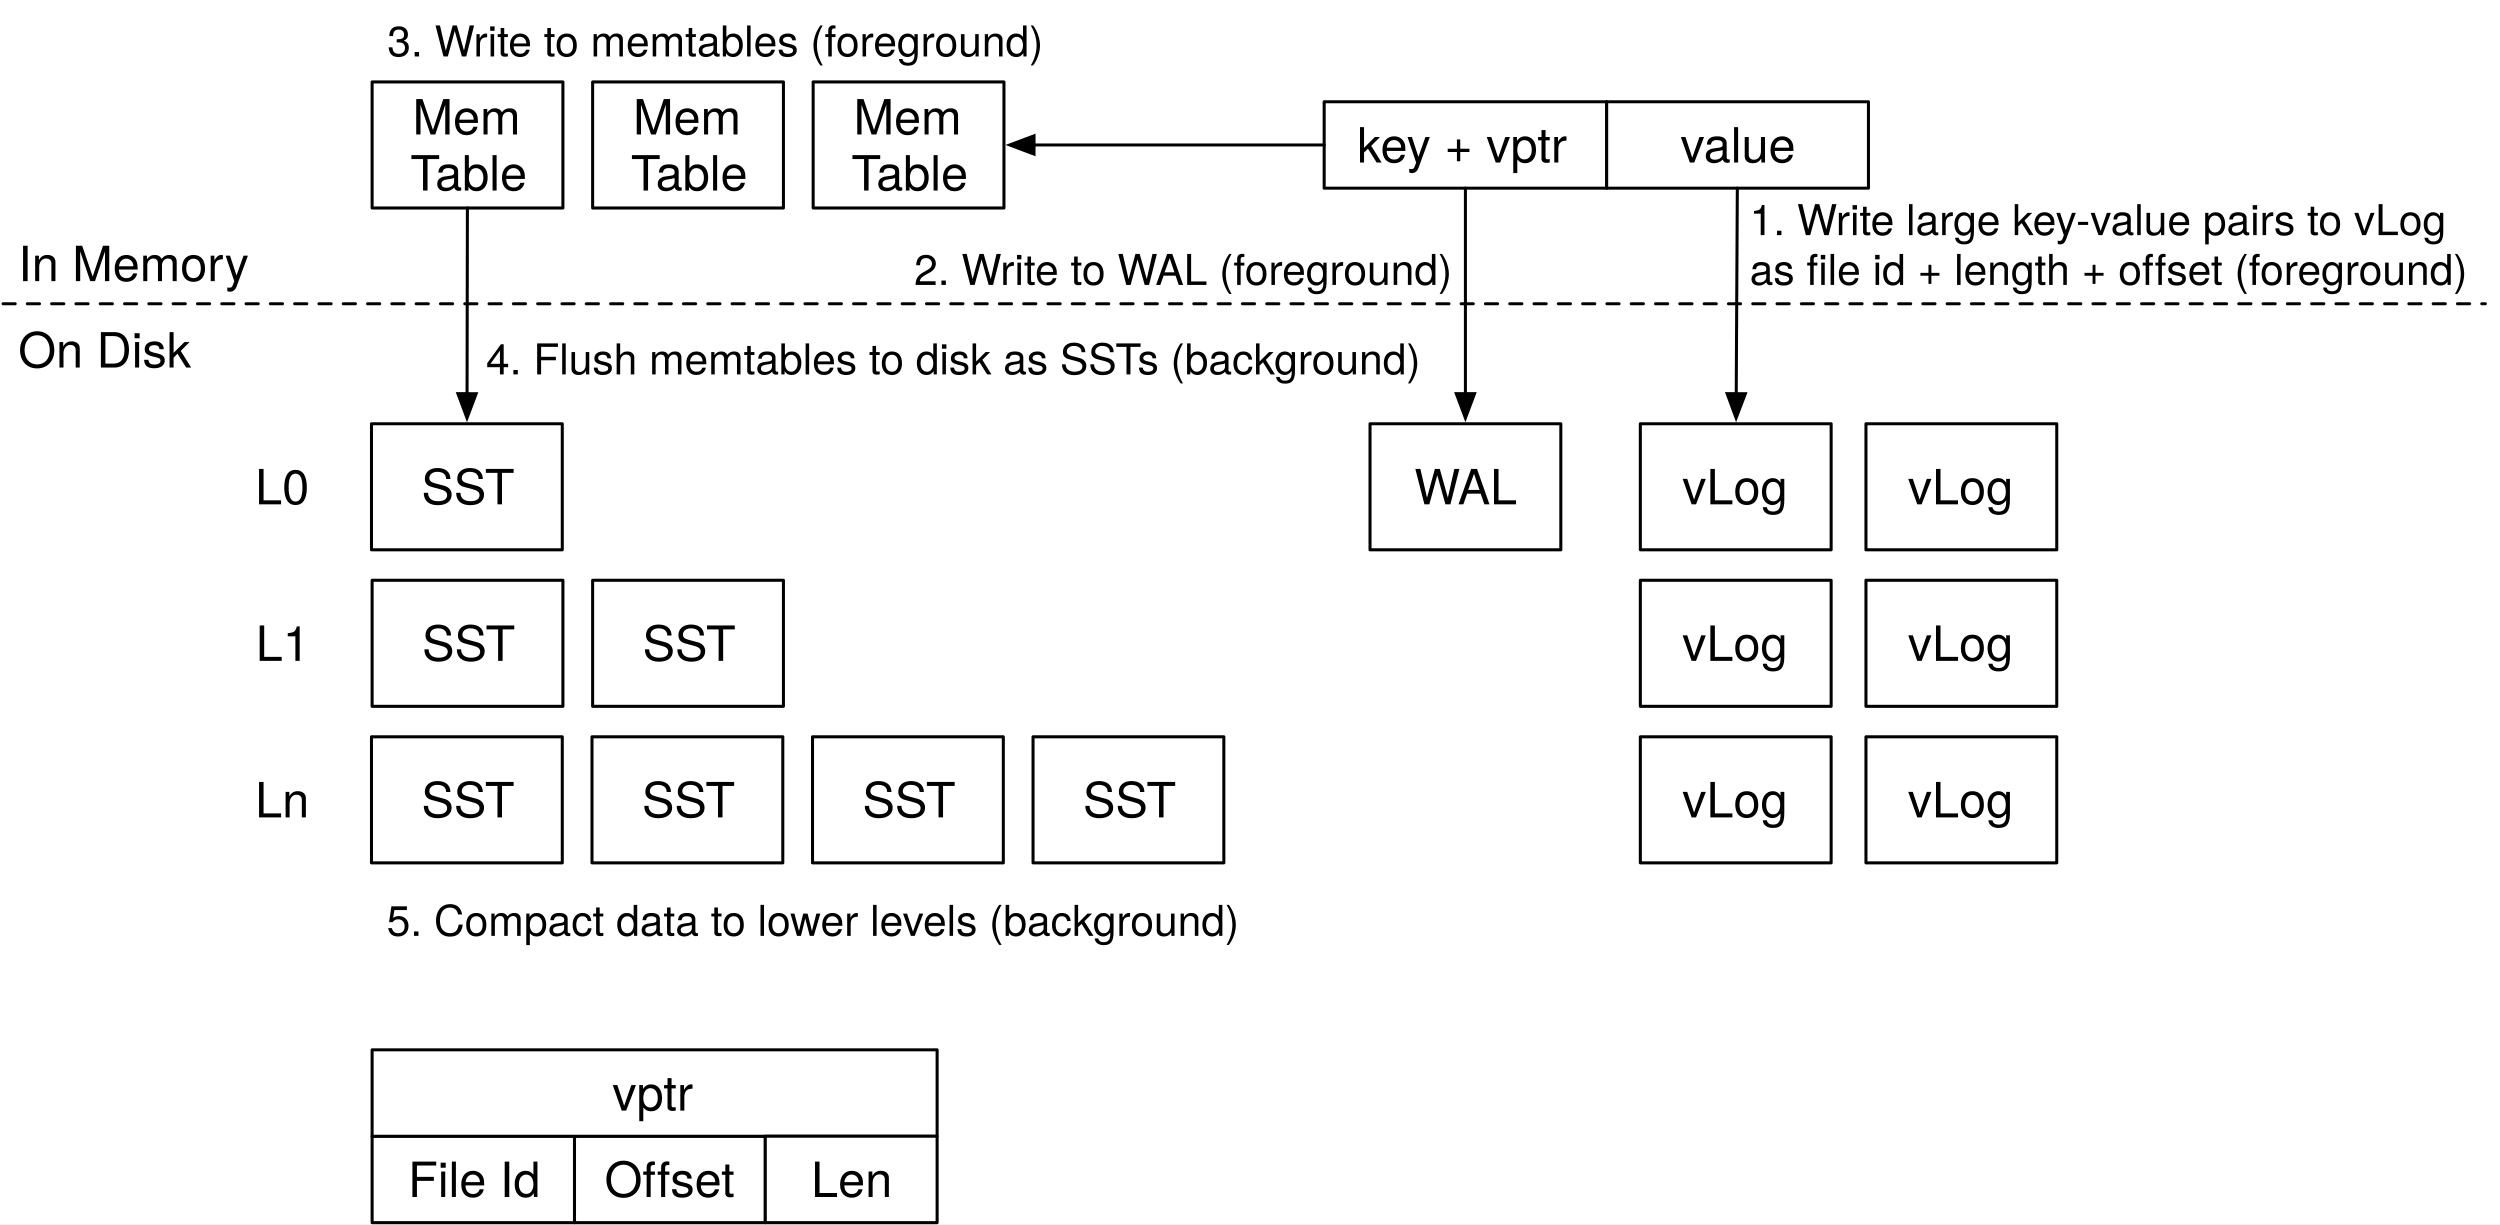
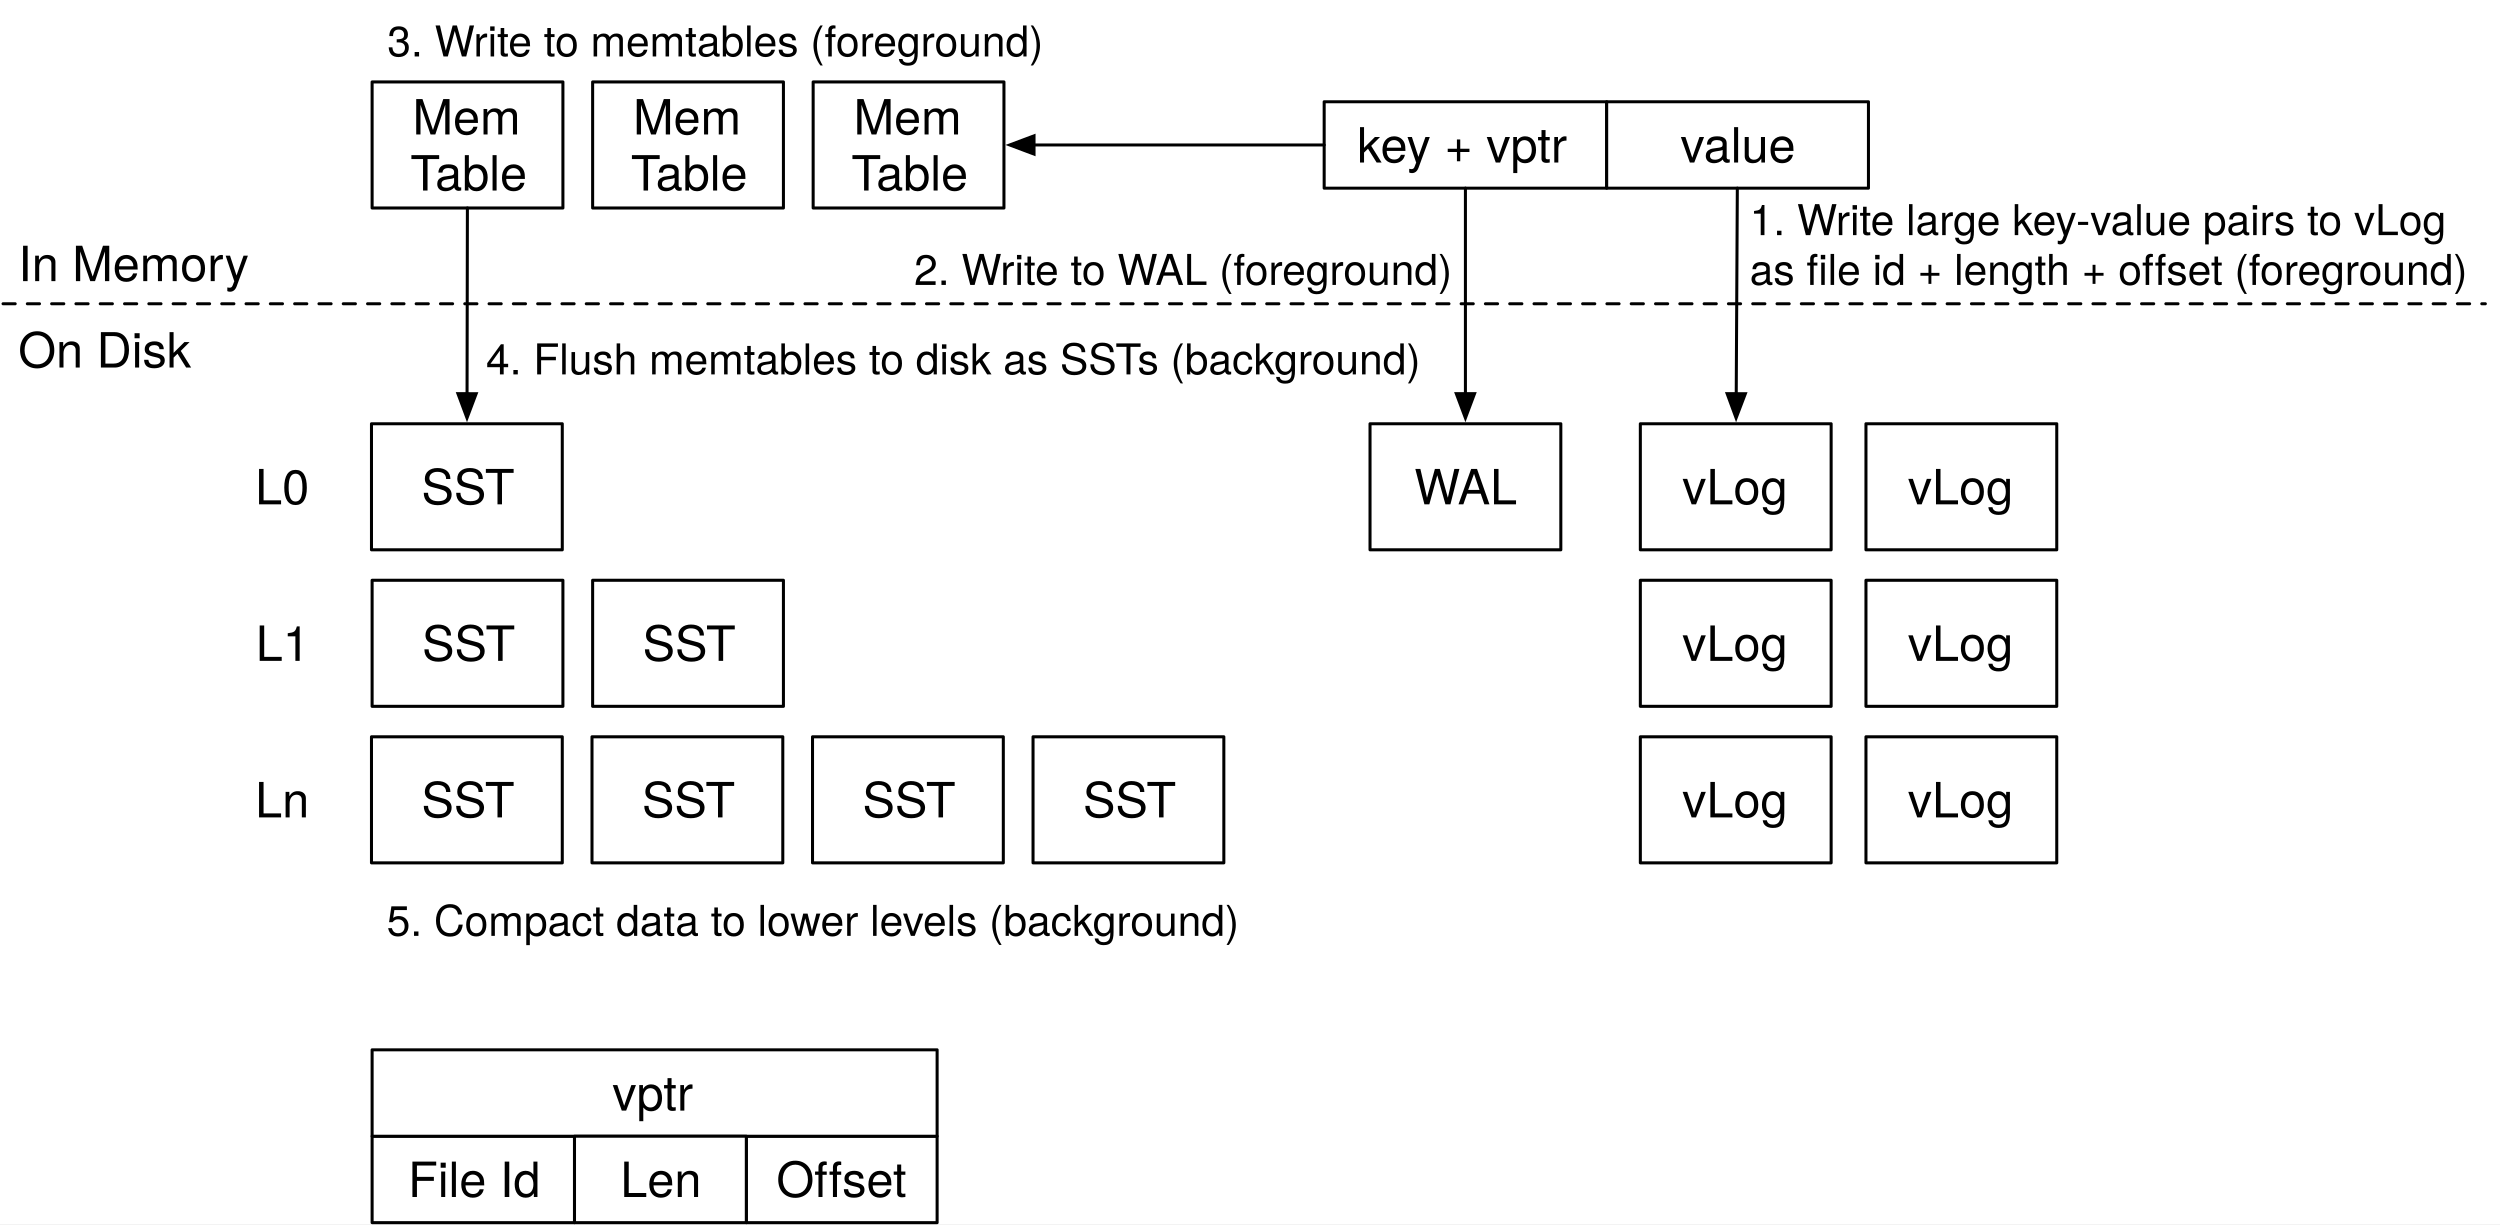
<svg xmlns="http://www.w3.org/2000/svg" version="1.1" viewBox="92 184 823 403" width="823" height="403">
  <defs>
    <marker orient="auto" overflow="visible" markerUnits="strokeWidth" id="FilledArrow_Marker" stroke-linejoin="miter" stroke-miterlimit="10" viewBox="-1 -4 10 8" markerWidth="10" markerHeight="8" color="black">
      <g>
        <path d="M 8 0 L 0 -3 L 0 3 Z" fill="currentColor" stroke="currentColor" stroke-width="1" />
      </g>
    </marker>
  </defs>
  <g id="write-badger" stroke-opacity="1" fill-opacity="1" stroke-dasharray="none" fill="none" stroke="none">
    <rect fill="white" x="92" y="184" width="823" height="403" />
    <g id="write-badger_Layer_1">
      <g id="Graphic_2">
        <rect x="214.292" y="323.5" width="62.81" height="41.5" fill="white" />
        <rect x="214.292" y="323.5" width="62.81" height="41.5" stroke="black" stroke-linecap="round" stroke-linejoin="round" stroke-width="1" />
        <text transform="translate(219.292 335.026)" fill="black">
          <tspan font-family="Helvetica Neue" font-size="16" fill="black" x="11.445" y="15" xml:space="preserve">SST</tspan>
        </text>
      </g>
      <g id="Graphic_5">
        <text transform="translate(176 335.026)" fill="black">
          <tspan font-family="Helvetica Neue" font-size="16" fill="black" x="6394885e-19" y="15" xml:space="preserve">L0</tspan>
        </text>
      </g>
      <g id="Graphic_8">
        <rect x="214.5" y="375.026" width="62.81" height="41.5" fill="white" />
        <rect x="214.5" y="375.026" width="62.81" height="41.5" stroke="black" stroke-linecap="round" stroke-linejoin="round" stroke-width="1" />
        <text transform="translate(219.5 386.552)" fill="black">
          <tspan font-family="Helvetica Neue" font-size="16" fill="black" x="11.445" y="15" xml:space="preserve">SST</tspan>
        </text>
      </g>
      <g id="Graphic_7">
        <rect x="287.095" y="375.026" width="62.81" height="41.5" fill="white" />
        <rect x="287.095" y="375.026" width="62.81" height="41.5" stroke="black" stroke-linecap="round" stroke-linejoin="round" stroke-width="1" />
        <text transform="translate(292.0948 386.552)" fill="black">
          <tspan font-family="Helvetica Neue" font-size="16" fill="black" x="11.445" y="15" xml:space="preserve">SST</tspan>
        </text>
      </g>
      <g id="Graphic_10">
        <text transform="translate(176.208 386.552)" fill="black">
          <tspan font-family="Helvetica Neue" font-size="16" fill="black" x="6394885e-19" y="15" xml:space="preserve">L1</tspan>
        </text>
      </g>
      <g id="Graphic_13">
        <rect x="286.887" y="426.552" width="62.81" height="41.5" fill="white" />
        <rect x="286.887" y="426.552" width="62.81" height="41.5" stroke="black" stroke-linecap="round" stroke-linejoin="round" stroke-width="1" />
        <text transform="translate(291.8868 438.078)" fill="black">
          <tspan font-family="Helvetica Neue" font-size="16" fill="black" x="11.445" y="15" xml:space="preserve">SST</tspan>
        </text>
      </g>
      <g id="Graphic_12">
        <rect x="359.482" y="426.552" width="62.81" height="41.5" fill="white" />
        <rect x="359.482" y="426.552" width="62.81" height="41.5" stroke="black" stroke-linecap="round" stroke-linejoin="round" stroke-width="1" />
        <text transform="translate(364.4817 438.078)" fill="black">
          <tspan font-family="Helvetica Neue" font-size="16" fill="black" x="11.445" y="15" xml:space="preserve">SST</tspan>
        </text>
      </g>
      <g id="Graphic_11">
        <text transform="translate(176 438.078)" fill="black">
          <tspan font-family="Helvetica Neue" font-size="16" fill="black" x="6394885e-19" y="15" xml:space="preserve">Ln</tspan>
        </text>
      </g>
      <g id="Graphic_15">
        <rect x="214.292" y="426.552" width="62.81" height="41.5" fill="white" />
        <rect x="214.292" y="426.552" width="62.81" height="41.5" stroke="black" stroke-linecap="round" stroke-linejoin="round" stroke-width="1" />
        <text transform="translate(219.292 438.078)" fill="black">
          <tspan font-family="Helvetica Neue" font-size="16" fill="black" x="11.445" y="15" xml:space="preserve">SST</tspan>
        </text>
      </g>
      <g id="Graphic_16">
        <rect x="432.077" y="426.552" width="62.81" height="41.5" fill="white" />
        <rect x="432.077" y="426.552" width="62.81" height="41.5" stroke="black" stroke-linecap="round" stroke-linejoin="round" stroke-width="1" />
        <text transform="translate(437.0765 438.078)" fill="black">
          <tspan font-family="Helvetica Neue" font-size="16" fill="black" x="11.445" y="15" xml:space="preserve">SST</tspan>
        </text>
      </g>
      <g id="Line_20">
        <line x1="93" y1="284" x2="910.177" y2="284" stroke="black" stroke-linecap="round" stroke-linejoin="round" stroke-dasharray="4.0,4.0" stroke-width="1" />
      </g>
      <g id="Graphic_21">
        <text transform="translate(98 290)" fill="black">
          <tspan font-family="Helvetica Neue" font-size="16" fill="black" x="0" y="15" xml:space="preserve">On Disk</tspan>
        </text>
      </g>
      <g id="Graphic_22">
        <text transform="translate(98 261.552)" fill="black">
          <tspan font-family="Helvetica Neue" font-size="16" fill="black" x="0" y="15" xml:space="preserve">In Memory</tspan>
        </text>
      </g>
      <g id="Graphic_23">
        <rect x="214.5" y="210.974" width="62.81" height="41.5" fill="white" />
        <rect x="214.5" y="210.974" width="62.81" height="41.5" stroke="black" stroke-linecap="round" stroke-linejoin="round" stroke-width="1" />
        <text transform="translate(219.5 213.276)" fill="black">
          <tspan font-family="Helvetica Neue" font-size="16" fill="black" x="8.317" y="15" xml:space="preserve">Mem </tspan>
          <tspan font-family="Helvetica Neue" font-size="16" fill="black" x="7.589" y="33.448" xml:space="preserve">Table</tspan>
        </text>
      </g>
      <g id="Graphic_24">
        <rect x="287.095" y="210.974" width="62.81" height="41.5" fill="white" />
        <rect x="287.095" y="210.974" width="62.81" height="41.5" stroke="black" stroke-linecap="round" stroke-linejoin="round" stroke-width="1" />
        <text transform="translate(292.0948 213.276)" fill="black">
          <tspan font-family="Helvetica Neue" font-size="16" fill="black" x="8.317" y="15" xml:space="preserve">Mem </tspan>
          <tspan font-family="Helvetica Neue" font-size="16" fill="black" x="7.589" y="33.448" xml:space="preserve">Table</tspan>
        </text>
      </g>
      <g id="Graphic_25">
        <rect x="359.69" y="210.974" width="62.81" height="41.5" fill="white" />
        <rect x="359.69" y="210.974" width="62.81" height="41.5" stroke="black" stroke-linecap="round" stroke-linejoin="round" stroke-width="1" />
        <text transform="translate(364.6897 213.276)" fill="black">
          <tspan font-family="Helvetica Neue" font-size="16" fill="black" x="8.317" y="15" xml:space="preserve">Mem </tspan>
          <tspan font-family="Helvetica Neue" font-size="16" fill="black" x="7.589" y="33.448" xml:space="preserve">Table</tspan>
        </text>
      </g>
      <g id="Graphic_27">
        <rect x="632" y="323.5" width="62.81" height="41.5" fill="white" />
        <rect x="632" y="323.5" width="62.81" height="41.5" stroke="black" stroke-linecap="round" stroke-linejoin="round" stroke-width="1" />
        <text transform="translate(637 335.026)" fill="black">
          <tspan font-family="Helvetica Neue" font-size="16" fill="black" x="8.773" y="15" xml:space="preserve">vLog</tspan>
        </text>
      </g>
      <g id="Graphic_30">
        <rect x="706.273" y="323.5" width="62.81" height="41.5" fill="white" />
        <rect x="706.273" y="323.5" width="62.81" height="41.5" stroke="black" stroke-linecap="round" stroke-linejoin="round" stroke-width="1" />
        <text transform="translate(711.2732 335.026)" fill="black">
          <tspan font-family="Helvetica Neue" font-size="16" fill="black" x="8.773" y="15" xml:space="preserve">vLog</tspan>
        </text>
      </g>
      <g id="Graphic_31">
        <rect x="632" y="375.026" width="62.81" height="41.5" fill="white" />
        <rect x="632" y="375.026" width="62.81" height="41.5" stroke="black" stroke-linecap="round" stroke-linejoin="round" stroke-width="1" />
        <text transform="translate(637 386.552)" fill="black">
          <tspan font-family="Helvetica Neue" font-size="16" fill="black" x="8.773" y="15" xml:space="preserve">vLog</tspan>
        </text>
      </g>
      <g id="Graphic_32">
        <rect x="706.273" y="375.026" width="62.81" height="41.5" fill="white" />
        <rect x="706.273" y="375.026" width="62.81" height="41.5" stroke="black" stroke-linecap="round" stroke-linejoin="round" stroke-width="1" />
        <text transform="translate(711.2732 386.552)" fill="black">
          <tspan font-family="Helvetica Neue" font-size="16" fill="black" x="8.773" y="15" xml:space="preserve">vLog</tspan>
        </text>
      </g>
      <g id="Graphic_34">
        <rect x="632" y="426.552" width="62.81" height="41.5" fill="white" />
        <rect x="632" y="426.552" width="62.81" height="41.5" stroke="black" stroke-linecap="round" stroke-linejoin="round" stroke-width="1" />
        <text transform="translate(637 438.078)" fill="black">
          <tspan font-family="Helvetica Neue" font-size="16" fill="black" x="8.773" y="15" xml:space="preserve">vLog</tspan>
        </text>
      </g>
      <g id="Graphic_33">
        <rect x="706.273" y="426.552" width="62.81" height="41.5" fill="white" />
        <rect x="706.273" y="426.552" width="62.81" height="41.5" stroke="black" stroke-linecap="round" stroke-linejoin="round" stroke-width="1" />
        <text transform="translate(711.2732 438.078)" fill="black">
          <tspan font-family="Helvetica Neue" font-size="16" fill="black" x="8.773" y="15" xml:space="preserve">vLog</tspan>
        </text>
      </g>
      <g id="Graphic_38">
        <rect x="543.012" y="323.5" width="62.81" height="41.5" fill="white" />
        <rect x="543.012" y="323.5" width="62.81" height="41.5" stroke="black" stroke-linecap="round" stroke-linejoin="round" stroke-width="1" />
        <text transform="translate(548.0121 335.026)" fill="black">
          <tspan font-family="Helvetica Neue" font-size="16" fill="black" x="9.557" y="15" xml:space="preserve">WAL</tspan>
        </text>
      </g>
      <g id="Graphic_39">
        <rect x="527.917" y="217.5" width="93" height="28.448" fill="white" />
        <rect x="527.917" y="217.5" width="93" height="28.448" stroke="black" stroke-linecap="round" stroke-linejoin="round" stroke-width="1" />
        <text transform="translate(532.9173 222.5)" fill="black">
          <tspan font-family="Helvetica Neue" font-size="16" fill="black" x="5.876" y="15" xml:space="preserve">key + vptr</tspan>
        </text>
      </g>
      <g id="Line_41">
        <line x1="574.417" y1="245.948" x2="574.417" y2="313.6" marker-end="url(#FilledArrow_Marker)" stroke="black" stroke-linecap="round" stroke-linejoin="round" stroke-width="1" />
      </g>
      <g id="Line_44">
        <line x1="245.867" y1="252.474" x2="245.754" y2="313.6" marker-end="url(#FilledArrow_Marker)" stroke="black" stroke-linecap="round" stroke-linejoin="round" stroke-width="1" />
      </g>
      <g id="Line_45">
        <line x1="527.917" y1="231.724" x2="432.4" y2="231.724" marker-end="url(#FilledArrow_Marker)" stroke="black" stroke-linecap="round" stroke-linejoin="round" stroke-width="1" />
      </g>
      <g id="Graphic_46">
        <text transform="translate(668 248.412)" fill="black">
          <tspan font-family="Helvetica Neue" font-size="14" fill="black" x="0" y="13" xml:space="preserve">1. Write large key-value pairs to vLog </tspan>
          <tspan font-family="Helvetica Neue" font-size="14" fill="black" x="0" y="29.392" xml:space="preserve">as file id + length + offset (foreground)</tspan>
        </text>
      </g>
      <g id="Graphic_47">
        <text transform="translate(219.5 189.582)" fill="black">
          <tspan font-family="Helvetica Neue" font-size="14" fill="black" x="0" y="13" xml:space="preserve">3. Write to memtables (foreground)</tspan>
        </text>
      </g>
      <g id="Graphic_48">
        <text transform="translate(252 294.25)" fill="black">
          <tspan font-family="Helvetica Neue" font-size="14" fill="black" x="0" y="13" xml:space="preserve">4. Flush memtables to disk as SSTs (background)</tspan>
        </text>
      </g>
      <g id="Graphic_49">
        <text transform="translate(219.292 479.093)" fill="black">
          <tspan font-family="Helvetica Neue" font-size="14" fill="black" x="0" y="13" xml:space="preserve">5. Compact data to lower levels (background) </tspan>
        </text>
      </g>
      <g id="Graphic_50">
        <rect x="620.917" y="217.5" width="86.176" height="28.448" fill="white" />
        <rect x="620.917" y="217.5" width="86.176" height="28.448" stroke="black" stroke-linecap="round" stroke-linejoin="round" stroke-width="1" />
        <text transform="translate(625.9173 222.5)" fill="black">
          <tspan font-family="Helvetica Neue" font-size="16" fill="black" x="19.272" y="15" xml:space="preserve">value</tspan>
        </text>
      </g>
      <g id="Line_52">
        <line x1="663.929" y1="245.948" x2="663.569" y2="313.6" marker-end="url(#FilledArrow_Marker)" stroke="black" stroke-linecap="round" stroke-linejoin="round" stroke-width="1" />
      </g>
      <g id="Graphic_53">
        <text transform="translate(392.9228 264.804)" fill="black">
          <tspan font-family="Helvetica Neue" font-size="14" fill="black" x="0" y="13" xml:space="preserve">2. Write to WAL (foreground)</tspan>
        </text>
      </g>
      <g id="Graphic_56">
        <rect x="214.5" y="558.052" width="66.624" height="28.448" fill="white" />
        <rect x="214.5" y="558.052" width="66.624" height="28.448" stroke="black" stroke-linecap="round" stroke-linejoin="round" stroke-width="1" />
        <text transform="translate(219.5 563.052)" fill="black">
          <tspan font-family="Helvetica Neue" font-size="16" fill="black" x="6.832" y="15" xml:space="preserve">File Id</tspan>
        </text>
      </g>
      <g id="Graphic_55">
-         <rect x="281.124" y="558.052" width="62.81" height="28.448" fill="white" />
-         <rect x="281.124" y="558.052" width="62.81" height="28.448" stroke="black" stroke-linecap="round" stroke-linejoin="round" stroke-width="1" />
-         <text transform="translate(286.124 563.052)" fill="black">
+         <rect x="337.69" y="558.052" width="62.81" height="28.448" fill="white" />
+         <rect x="337.69" y="558.052" width="62.81" height="28.448" stroke="black" stroke-linecap="round" stroke-linejoin="round" stroke-width="1" />
+         <text transform="translate(342.6897 563.052)" fill="black">
          <tspan font-family="Helvetica Neue" font-size="16" fill="black" x="4.893" y="15" xml:space="preserve">Offset</tspan>
        </text>
      </g>
      <g id="Graphic_54">
        <rect x="214.5" y="529.604" width="186" height="28.448" fill="white" />
        <rect x="214.5" y="529.604" width="186" height="28.448" stroke="black" stroke-linecap="round" stroke-linejoin="round" stroke-width="1" />
        <text transform="translate(219.5 534.604)" fill="black">
          <tspan font-family="Helvetica Neue" font-size="16" fill="black" x="74.072" y="15" xml:space="preserve">vptr</tspan>
        </text>
      </g>
      <g id="Graphic_57">
-         <rect x="343.934" y="558.052" width="56.566" height="28.448" fill="white" />
-         <rect x="343.934" y="558.052" width="56.566" height="28.448" stroke="black" stroke-linecap="round" stroke-linejoin="round" stroke-width="1" />
-         <text transform="translate(348.9343 563.052)" fill="black">
+         <rect x="281.124" y="558.052" width="56.566" height="28.448" fill="white" />
+         <rect x="281.124" y="558.052" width="56.566" height="28.448" stroke="black" stroke-linecap="round" stroke-linejoin="round" stroke-width="1" />
+         <text transform="translate(286.124 563.052)" fill="black">
          <tspan font-family="Helvetica Neue" font-size="16" fill="black" x="10.091" y="15" xml:space="preserve">Len</tspan>
        </text>
      </g>
    </g>
  </g>
</svg>
